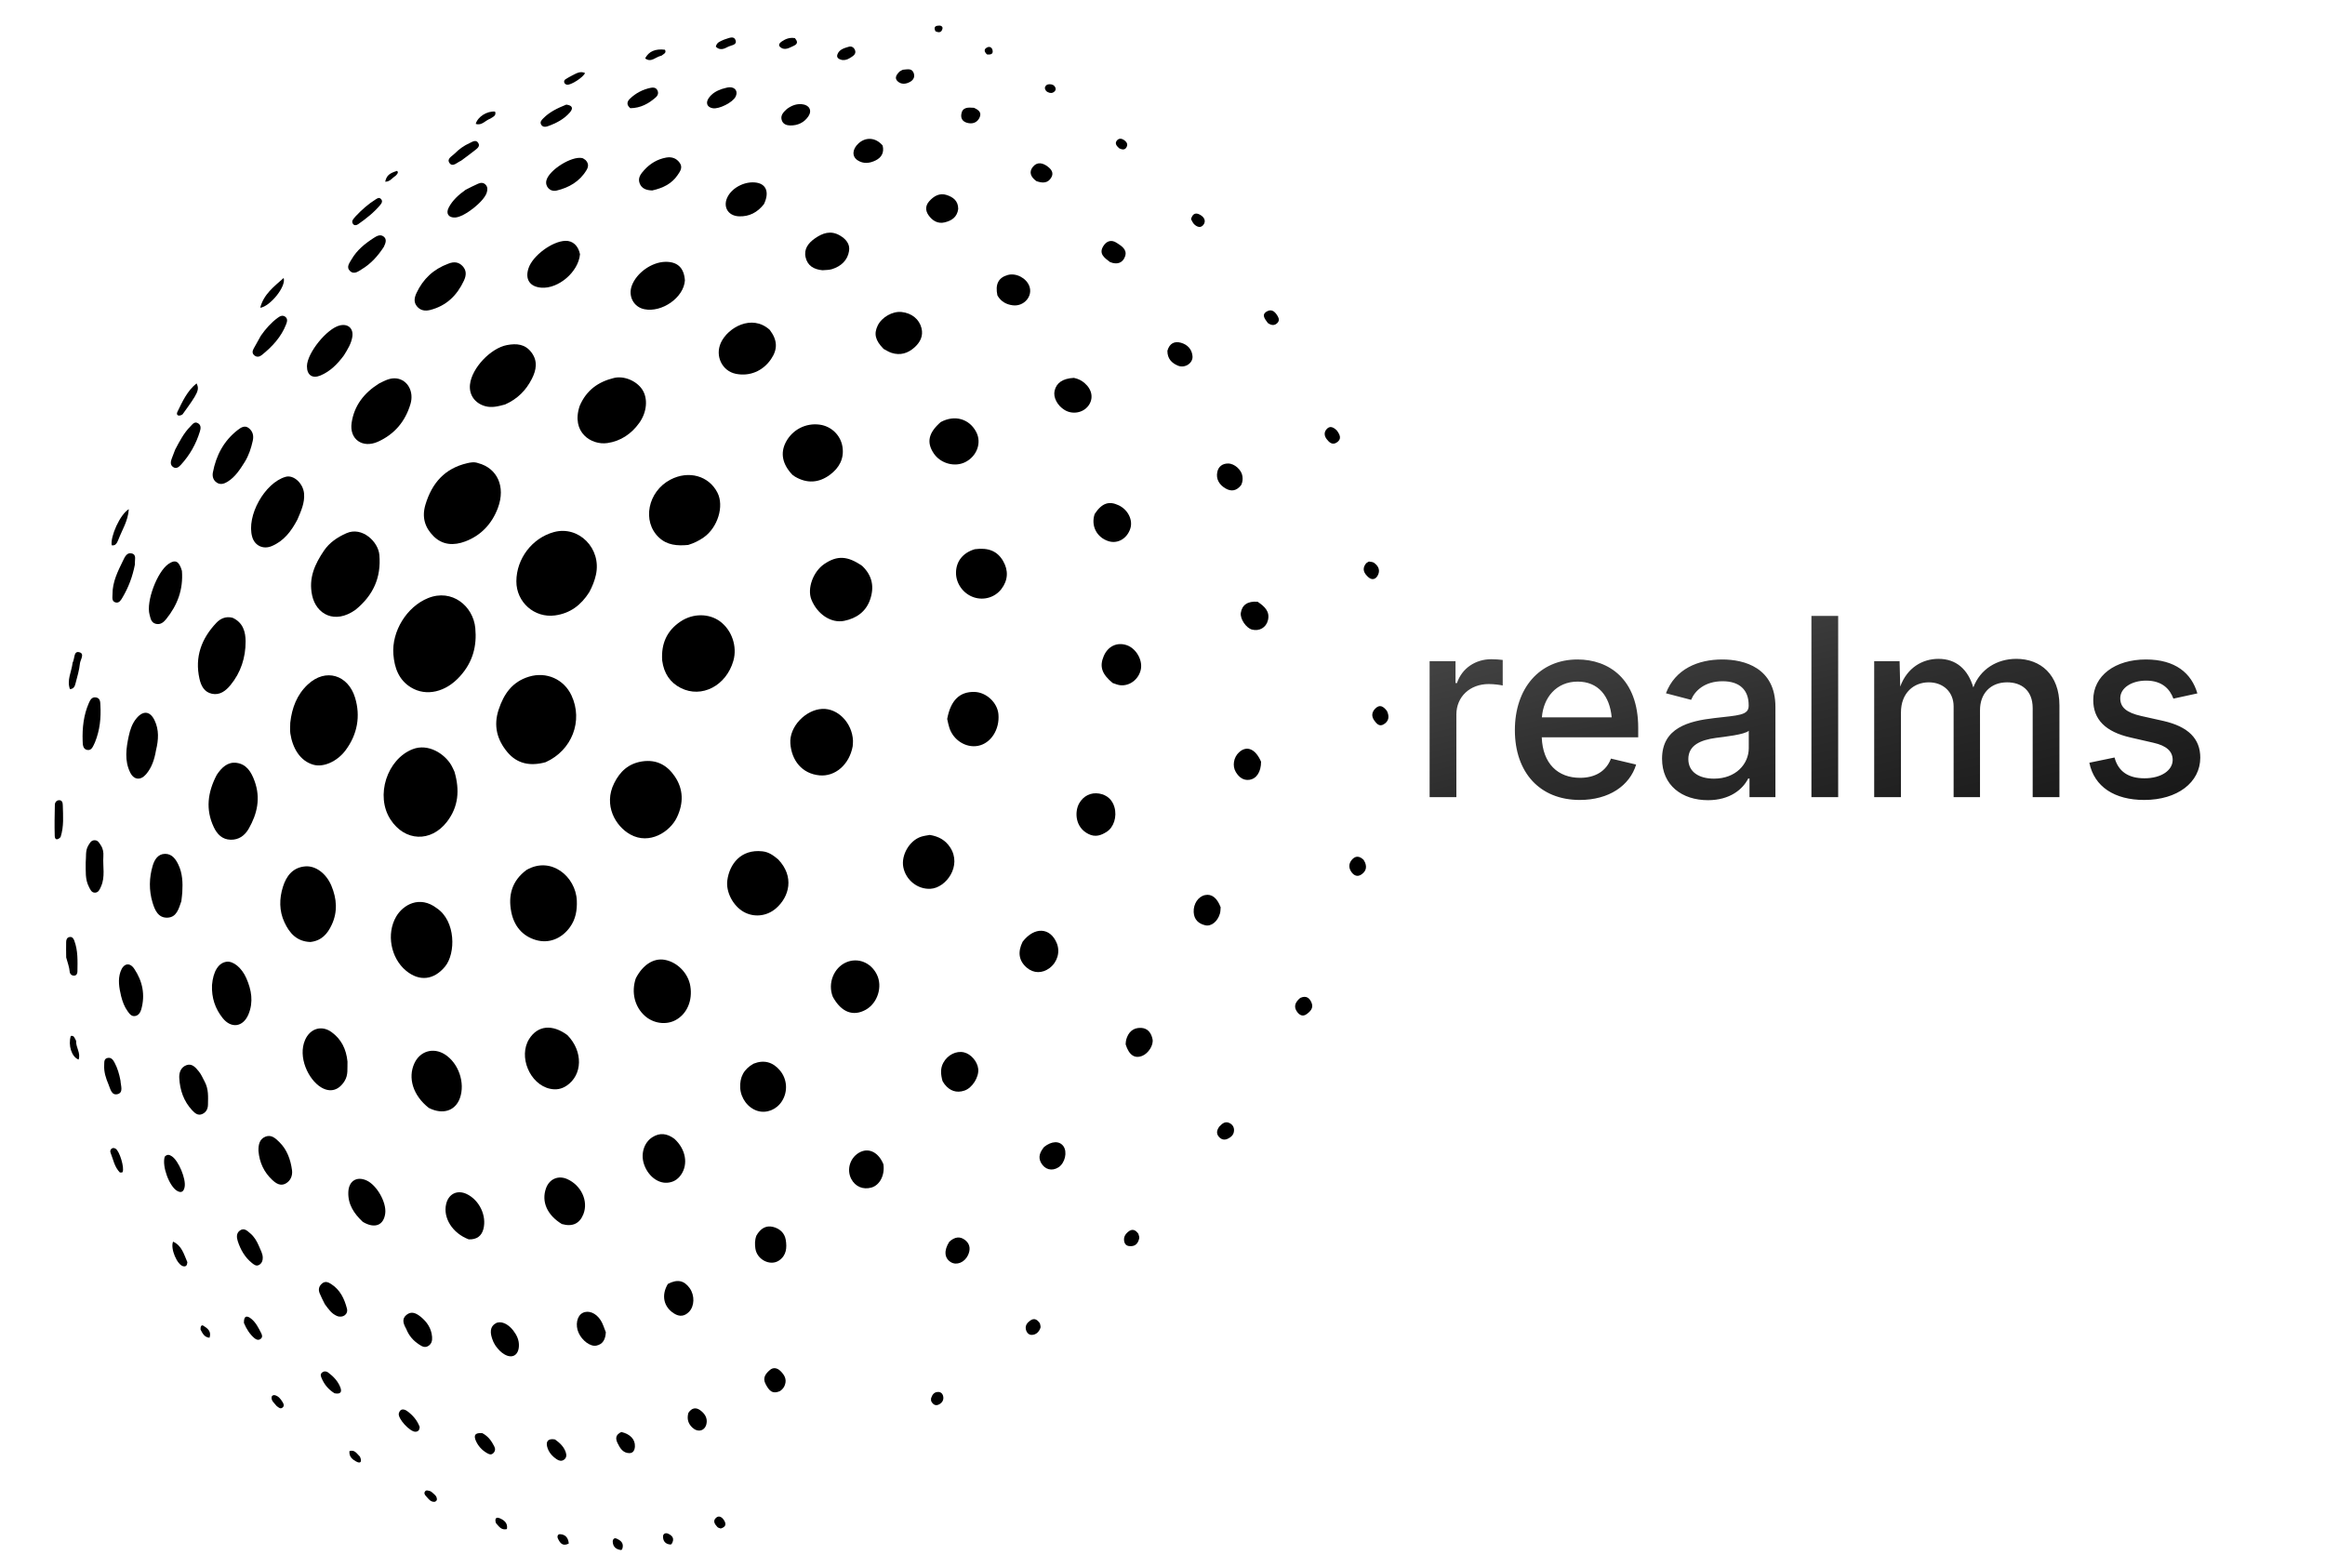
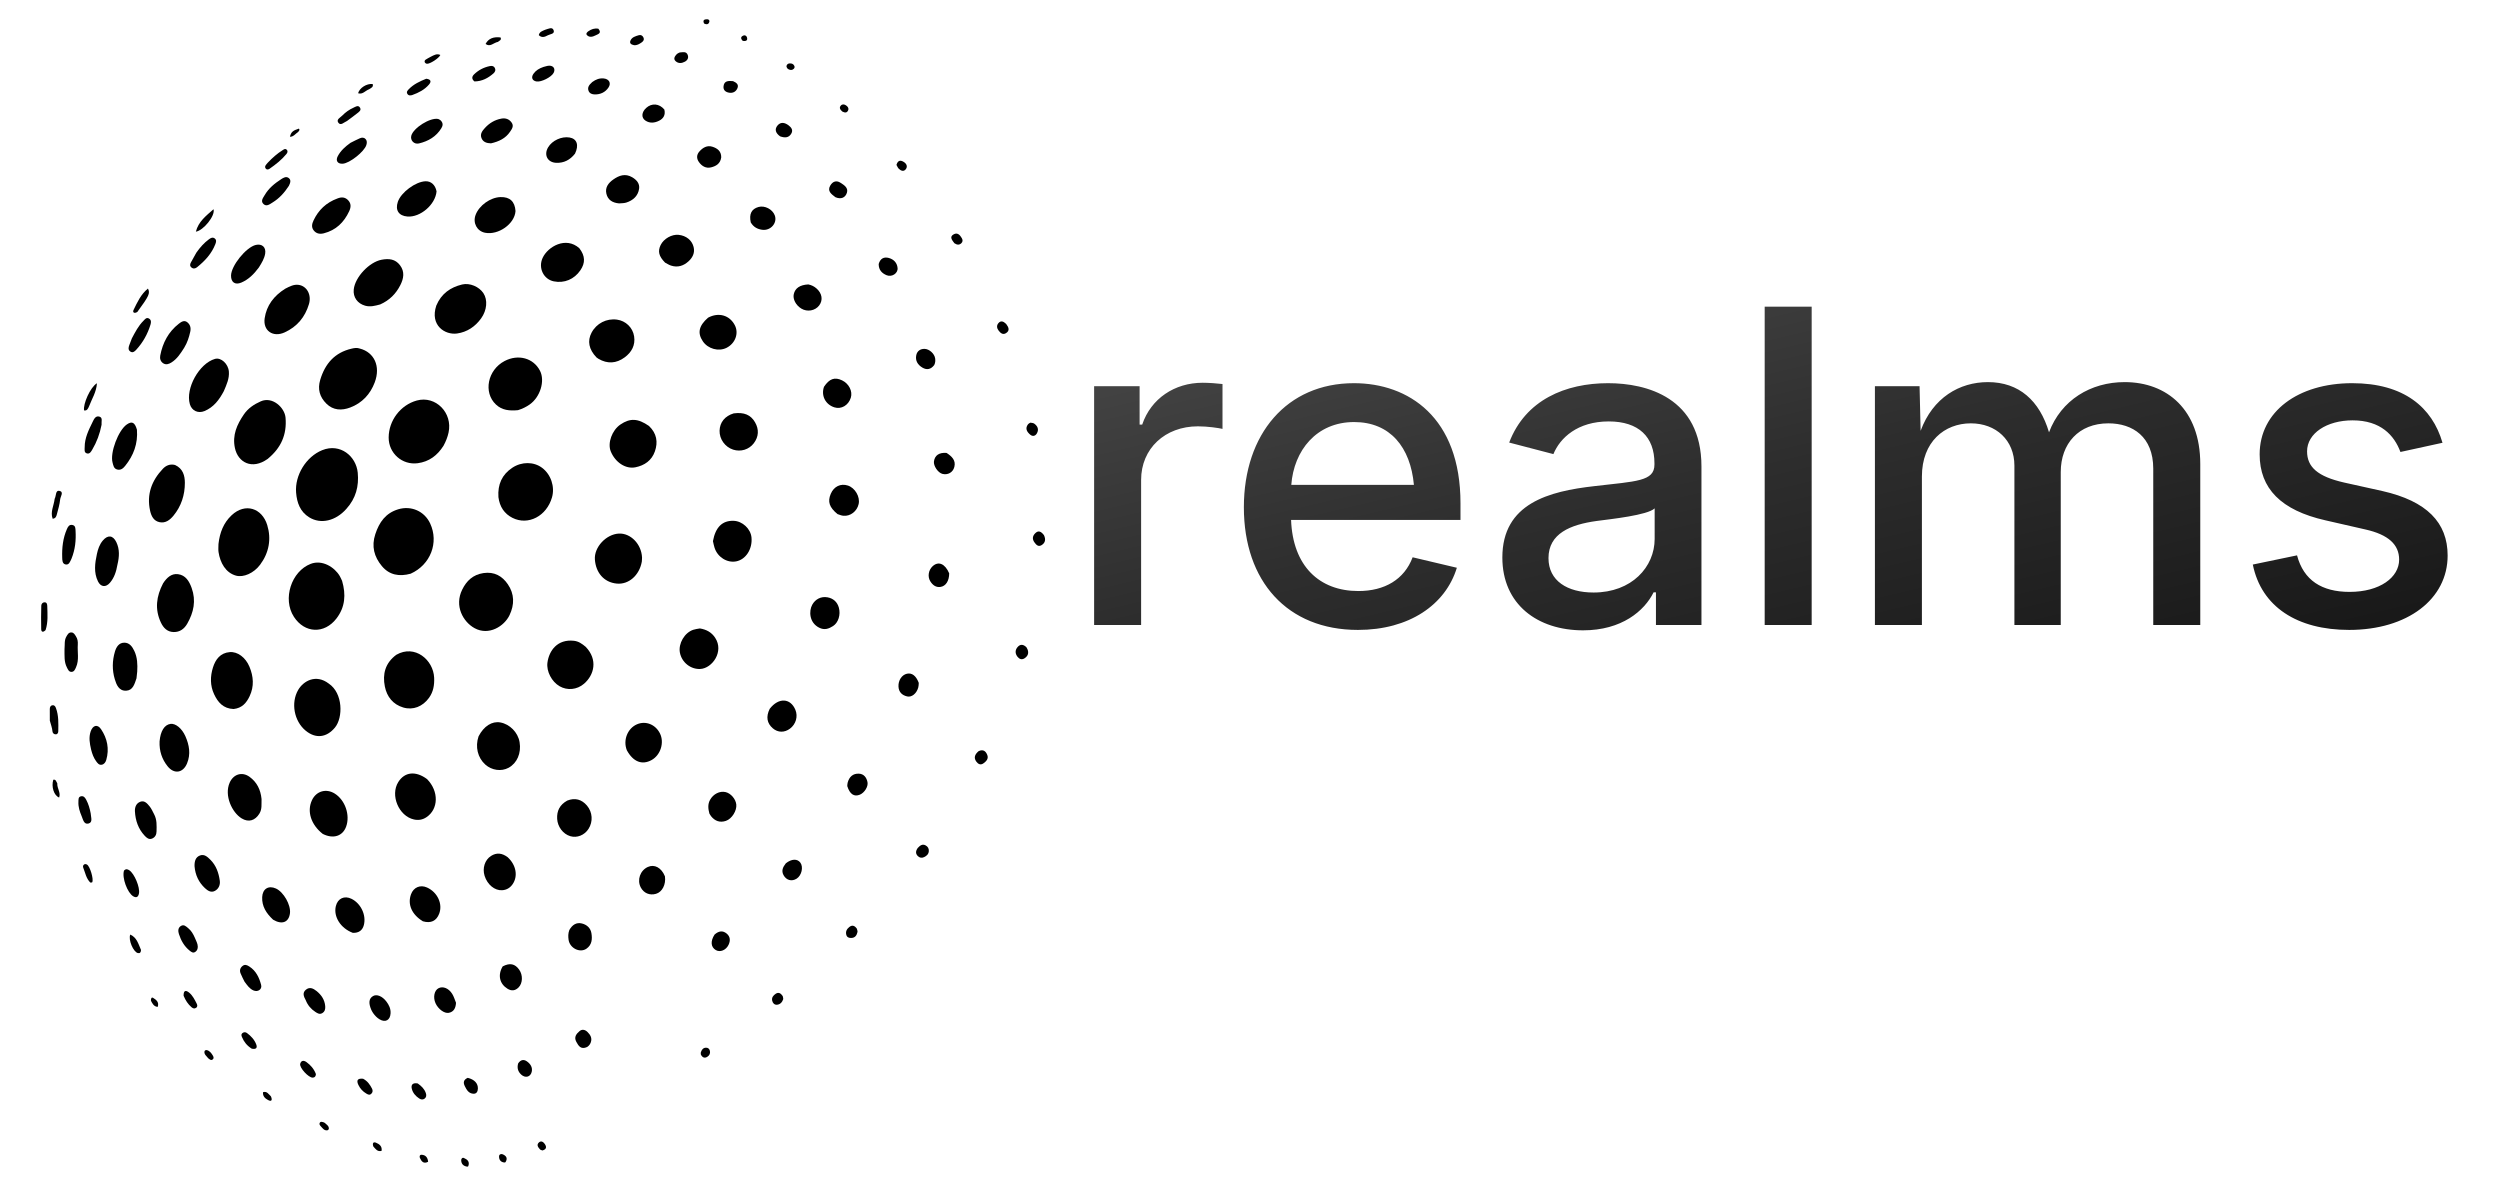
- <svg xmlns="http://www.w3.org/2000/svg" version="1.1" id="Layer_1" x="0px" y="0px" width="100%" viewBox="0 0 1400 944" enable-background="new 0 0 1400 944" xml:space="preserve">
+ <svg xmlns="http://www.w3.org/2000/svg" version="1.1" id="Layer_1" x="0px" y="0px" width="100%" viewBox="0 0 2000 944" enable-background="new 0 0 2000 944" xml:space="preserve">
  <path fill="#000000" opacity="1" stroke="none" d=" M277.1,407.089   C268.499,416.808 256.637,419.547 247.448,413.914   C240.114,409.417 237.523,402.186 236.877,394.047   C235.78,380.238 244.864,365.348 257.763,360.139   C272.19,354.312 284.946,364.972 286.201,378.205   C287.219,388.939 284.726,398.652 277.1,407.089  z" />
  <path fill="#000000" opacity="1" stroke="none" d=" M328.521,458.959   C319.358,461.48 311.421,459.995 305.487,452.857   C299.323,445.443 297.043,437.065 300.242,427.355   C303.397,417.779 308.478,410.487 318.573,407.434   C328.944,404.298 339.552,408.92 344.139,418.784   C351.227,434.026 344.45,451.831 328.521,458.959  z" />
  <path fill="#000000" opacity="1" stroke="none" d=" M354.806,356.611   C349.806,364.455 343.26,369.338 334.222,370.566   C321.813,372.251 310.872,362.616 310.932,349.997   C310.998,336.375 320.423,323.995 333.46,320.408   C348.484,316.274 362.325,330.247 358.841,346.083   C358.055,349.656 356.739,353.066 354.806,356.611  z" />
  <path fill="#000000" opacity="1" stroke="none" d=" M273.677,464.716   C276.88,475.728 276.116,485.77 269.141,494.819   C259.473,507.362 243.735,506.722 235.127,493.452   C225.828,479.117 233.108,457.062 248.523,451.101   C257.815,447.508 267.664,453.793 271.759,460.777   C272.428,461.919 272.946,463.15 273.677,464.716  z" />
  <path fill="#000000" opacity="1" stroke="none" d=" M174.777,435.204   C175.798,426.072 178.856,418.255 185.291,412.208   C196.18,401.977 209.66,406.515 213.792,420.061   C217.178,431.157 215.261,442.149 208.093,451.771   C203.034,458.563 194.793,462.15 188.816,460.508   C180.532,458.231 176.112,450.212 174.826,441.644   C174.533,439.691 174.774,437.658 174.777,435.204  z" />
  <path fill="#000000" opacity="1" stroke="none" d=" M288.009,278.894   C299.237,281.857 304.693,292.848 299.776,305.938   C296.251,315.322 289.722,322.41 280.153,326.017   C273.359,328.578 266.563,328.335 261.1,322.908   C255.805,317.648 253.905,311.409 256.191,303.828   C260.095,290.878 267.784,282.06 281.261,278.925   C283.361,278.436 285.501,277.976 288.009,278.894  z" />
  <path fill="#000000" opacity="1" stroke="none" d=" M214.041,367.199   C201.549,376.085 190.397,369.867 187.953,358.52   C185.694,348.034 189.629,339.61 195.082,331.566   C198.362,326.727 203.104,323.49 208.674,321.041   C217.971,316.953 227.755,326.077 228.439,334.14   C229.6,347.82 224.733,358.484 214.041,367.199  z" />
  <path fill="#000000" opacity="1" stroke="none" d=" M398.736,397.712   C398.049,387.474 401.622,379.686 409.818,374.218   C417.339,369.199 427.014,369.281 433.648,374.231   C440.722,379.51 444.033,389.338 441.608,397.859   C437.331,412.887 422.534,420.648 409.931,414.266   C403.429,410.973 399.756,405.419 398.736,397.712  z" />
  <path fill="#000000" opacity="1" stroke="none" d=" M386.686,458.469   C395.512,457.159 401.811,460.878 406.3,467.47   C411.592,475.241 411.656,483.63 407.637,492.109   C403.455,500.931 391.087,508.833 379.607,502.504   C370.537,497.503 363.259,484.782 369.805,471.613   C373.252,464.678 378.301,459.765 386.686,458.469  z" />
  <path fill="#000000" opacity="1" stroke="none" d=" M317.063,523.822   C331.845,515.319 346.7,527.855 347.322,542.188   C347.576,548.03 346.68,553.465 343.21,558.266   C338.174,565.237 330.495,568.338 322.621,566.002   C314.378,563.557 309.525,557.38 307.891,549.263   C305.895,539.35 308.099,530.433 317.063,523.822  z" />
  <path fill="#000000" opacity="1" stroke="none" d=" M414.405,328.133   C407.681,328.77 401.685,328.264 396.761,323.632   C386.481,313.961 390.049,295.962 403.674,288.82   C414.625,283.081 426.795,286.444 432.011,296.65   C436.154,304.757 432.181,317.68 423.716,323.605   C420.974,325.524 418.01,327.007 414.405,328.133  z" />
  <path fill="#000000" opacity="1" stroke="none" d=" M263.006,546.864   C274.464,554.534 274.542,574.088 267.956,582.046   C261.286,590.107 252.556,591.174 244.494,584.503   C235.263,576.864 232.559,562.286 238.521,551.979   C242.69,544.771 252.721,539.004 263.006,546.864  z" />
  <path fill="#000000" opacity="1" stroke="none" d=" M349.048,244.434   C353.09,234.884 360.353,229.84 369.726,227.586   C375.794,226.126 383.294,229.354 386.715,234.527   C390.297,239.944 389.552,248.184 384.968,254.61   C380.196,261.3 373.678,265.646 365.712,266.791   C356.105,268.173 343.721,260.394 349.048,244.434  z" />
  <path fill="#000000" opacity="1" stroke="none" d=" M186.894,567.216   C178.598,566.908 174.296,561.827 171.286,555.385   C168.044,548.449 168.133,541.1 170.369,533.985   C172.401,527.518 176.258,522.315 183.797,521.687   C190.031,521.168 196.447,525.908 199.559,533.372   C202.802,541.148 203.432,549.029 199.71,556.932   C197.168,562.329 193.664,566.449 186.894,567.216  z" />
  <path fill="#000000" opacity="1" stroke="none" d=" M513.454,449.34   C511.466,460.353 502.909,467.776 493.441,466.874   C482.799,465.86 476.642,457.762 475.912,447.662   C475.185,437.606 485.039,427.38 495.065,426.861   C504.479,426.374 513.141,435.267 513.628,445.95   C513.673,446.941 513.537,447.94 513.454,449.34  z" />
  <path fill="#000000" opacity="1" stroke="none" d=" M468.53,517.438   C478.507,527.798 475.322,540.009 467.225,546.991   C461.503,551.926 453.743,552.482 447.708,549.017   C441.348,545.365 437.038,537.059 437.948,530.143   C439.209,520.565 445.911,511.16 459.114,512.624   C462.876,513.041 465.562,514.969 468.53,517.438  z" />
  <path fill="#000000" opacity="1" stroke="none" d=" M519.173,340.764   C525.421,346.738 526.523,353.665 523.886,361.168   C521.339,368.411 515.645,372.338 508.366,373.828   C500.506,375.438 492.19,369.911 488.601,361.086   C485.898,354.44 489.605,344.172 496.357,339.603   C504.083,334.376 510.31,334.63 519.173,340.764  z" />
  <path fill="#000000" opacity="1" stroke="none" d=" M304.15,243.547   C299.941,244.68 296.187,245.711 292.076,244.545   C286.027,242.829 282.329,237.838 283,231.551   C284.058,221.629 295.457,209.624 305.283,207.785   C311.066,206.702 316.225,207.149 320.029,212.226   C323.927,217.428 322.951,222.802 320.268,228.093   C316.778,234.975 311.645,240.222 304.15,243.547  z" />
  <path fill="#000000" opacity="1" stroke="none" d=" M130.484,466.638   C133.478,462.079 137.194,458.638 142.441,459.344   C148.488,460.156 151.353,464.908 153.329,470.399   C156.996,480.589 154.932,489.957 149.789,498.955   C147.416,503.107 143.851,505.749 138.893,505.636   C133.805,505.52 130.731,502.312 128.708,498.016   C123.71,487.402 125.038,477.067 130.484,466.638  z" />
  <path fill="#000000" opacity="1" stroke="none" d=" M382.84,589.098   C387.093,580.849 393.651,576.767 400.251,577.949   C407.847,579.31 414.363,585.961 415.667,593.687   C417.15,602.47 413.667,610.553 406.806,614.251   C401.041,617.359 393.43,616.299 388.264,611.668   C382.174,606.208 380.007,597.505 382.84,589.098  z" />
  <path fill="#000000" opacity="1" stroke="none" d=" M140.051,371.992   C146.466,374.92 147.874,380.647 147.89,386.233   C147.917,395.885 145.043,404.929 138.788,412.526   C135.979,415.937 132.425,418.761 127.622,417.742   C122.98,416.759 121.056,412.942 120.106,408.697   C117.168,395.577 121.326,384.473 130.299,375.018   C132.662,372.529 135.918,370.919 140.051,371.992  z" />
  <path fill="#000000" opacity="1" stroke="none" d=" M228.166,230.975   C231.763,229.135 235.066,227.36 238.87,227.886   C245.515,228.804 249.381,235.863 247.16,243.301   C244.053,253.703 237.648,261.406 227.654,265.94   C218.401,270.138 210.259,264.591 211.733,254.59   C213.242,244.363 219.099,236.649 228.166,230.975  z" />
  <path fill="#000000" opacity="1" stroke="none" d=" M477.187,285.933   C471.041,279.513 469.769,272.753 473.216,266.196   C477.159,258.694 485.226,254.546 493.62,255.704   C500.502,256.653 506.193,261.964 507.296,269.07   C508.4,276.181 505.293,281.793 499.721,285.905   C493.073,290.811 485.959,291.277 478.714,287.012   C478.285,286.76 477.894,286.443 477.187,285.933  z" />
  <path fill="#000000" opacity="1" stroke="none" d=" M341.659,623.291   C351.252,633.087 350.83,647.35 341.112,653.793   C337.994,655.86 334.727,656.368 331.148,655.577   C318.983,652.886 311.996,636.127 318.655,625.584   C323.768,617.489 332.534,616.513 341.659,623.291  z" />
  <path fill="#000000" opacity="1" stroke="none" d=" M179.075,312.883   C175.338,319.954 170.881,325.825 163.546,328.861   C158.451,330.969 153.39,328.563 151.877,323.319   C148.241,310.718 159.363,290.714 172.008,287.112   C176.803,285.746 182.6,291.043 183.1,297.28   C183.543,302.801 181.303,307.65 179.075,312.883  z" />
  <path fill="#000000" opacity="1" stroke="none" d=" M258.203,667.126   C248.739,659.696 245.422,649.073 249.547,640.2   C252.969,632.841 260.972,630.532 267.878,634.912   C276.137,640.15 280.226,652.052 276.925,661.245   C274.176,668.899 266.643,671.395 258.203,667.126  z" />
  <path fill="#000000" opacity="1" stroke="none" d=" M463.461,198.581   C468.2,204.753 468.373,210.284 464.28,216.255   C459.337,223.469 451.412,226.77 443.067,225.09   C434.886,223.443 430.393,214.395 434.086,206.351   C438.246,197.292 452.693,188.913 463.461,198.581  z" />
  <path fill="#000000" opacity="1" stroke="none" d=" M570.357,432.911   C572.434,421.657 577.876,416.406 586.802,416.643   C593.908,416.832 600.577,423.042 601.203,430.053   C602.027,439.283 596.631,447.642 588.903,449.107   C581.613,450.489 573.972,445.647 571.619,438.111   C571.125,436.531 570.783,434.903 570.357,432.911  z" />
  <path fill="#000000" opacity="1" stroke="none" d=" M209.24,639.218   C209.079,643.435 209.758,647.197 207.566,650.806   C204.114,656.492 198.899,658.129 193.282,654.691   C185.644,650.017 179.229,636.429 183.712,626.174   C186.7,619.339 193.636,617.103 199.652,621.476   C205.498,625.725 208.479,631.647 209.24,639.218  z" />
  <path fill="#000000" opacity="1" stroke="none" d=" M559.913,502.747   C565.275,503.65 569.27,505.874 572.134,510.232   C579.406,521.297 569.728,534.64 560.302,535.172   C552.581,535.607 545.439,529.979 543.92,522.123   C542.524,514.903 547.651,506.09 554.645,503.822   C556.215,503.313 557.878,503.092 559.913,502.747  z" />
  <path fill="#000000" opacity="1" stroke="none" d=" M501.485,600.235   C498.246,592.14 502.066,582.674 509.578,579.443   C516.59,576.427 524.401,579.541 527.984,586.78   C531.6,594.086 528.466,604.041 521.297,608.024   C513.715,612.234 506.586,609.543 501.485,600.235  z" />
  <path fill="#000000" opacity="1" stroke="none" d=" M586.96,330.701   C595.276,329.607 600.579,331.88 604.017,337.801   C607.336,343.515 606.997,349.385 603.048,354.593   C599.219,359.643 592.613,361.685 586.508,359.706   C580.015,357.602 575.474,351.257 575.661,344.55   C575.847,337.903 579.855,332.824 586.96,330.701  z" />
  <path fill="#000000" opacity="1" stroke="none" d=" M412.411,168.846   C411.733,179.22 398.56,188.315 388.026,186.198   C381.533,184.893 378.096,178.315 380.467,171.953   C383.313,164.315 392.32,157.88 400.464,157.667   C407.842,157.475 411.886,161.124 412.411,168.846  z" />
  <path fill="#000000" opacity="1" stroke="none" d=" M127.661,593.136   C128.364,584.79 131.599,579.768 136.408,579.112   C140.436,578.563 145.547,582.693 148.323,589.006   C151.425,596.06 152.711,603.283 149.63,610.738   C146.46,618.404 139.303,619.55 134.094,613.038   C129.589,607.406 127.344,600.888 127.661,593.136  z" />
  <path fill="#000000" opacity="1" stroke="none" d=" M453.778,640.481   C459.955,638.009 465.358,639.468 469.606,644.507   C474.04,649.767 474.539,657.276 470.839,663.078   C467.586,668.181 461.584,670.574 456.163,668.929   C450.347,667.165 446.069,661.305 445.727,655.115   C445.371,648.656 447.798,643.834 453.778,640.481  z" />
  <path fill="#000000" opacity="1" stroke="none" d=" M566.427,254.163   C574.921,249.573 583.745,252.185 587.882,260.213   C591.2,266.652 588.24,274.714 581.26,278.246   C574.915,281.456 566.361,279.114 562.275,273.047   C557.82,266.432 558.998,260.683 566.427,254.163  z" />
  <path fill="#000000" opacity="1" stroke="none" d=" M349.244,153.091   C348.298,163.782 336.206,174.014 325.95,173.222   C318.996,172.685 316.024,168.139 318.265,161.465   C320.797,153.922 332.468,145.27 340.451,145.017   C344.8,144.879 348.231,147.869 349.244,153.091  z" />
  <path fill="#000000" opacity="1" stroke="none" d=" M109.201,542.652   C107.594,547.298 106.333,552.313 100.904,552.565   C95.122,552.834 93.145,547.75 91.824,543.357   C89.638,536.088 89.779,528.55 91.95,521.261   C93.007,517.714 95.073,514.19 99.374,514.14   C103.518,514.091 105.787,517.24 107.426,520.691   C109.931,525.965 110.102,531.594 109.771,537.275   C109.674,538.933 109.425,540.582 109.201,542.652  z" />
  <path fill="#000000" opacity="1" stroke="none" d=" M406.1,685.731   C413,692.035 414.512,701.037 410.056,707.417   C408.014,710.34 405.239,711.964 401.684,712.183   C395.763,712.548 389.878,707.695 387.68,700.677   C385.754,694.527 387.887,687.904 392.788,684.779   C397.305,681.899 401.614,682.41 406.1,685.731  z" />
  <path fill="#000000" opacity="1" stroke="none" d=" M93.953,451.721   C92.993,457.284 91.411,462.17 87.966,466.203   C84.677,470.055 80.641,469.693 78.394,465.152   C74.88,458.049 75.951,450.549 77.523,443.23   C78.348,439.389 79.603,435.546 82.294,432.392   C86.287,427.711 90.404,428.162 93.083,433.757   C95.81,439.454 95.487,445.358 93.953,451.721  z" />
  <path fill="#000000" opacity="1" stroke="none" d=" M270.001,158.756   C273.474,157.358 276.302,157.814 278.579,160.265   C281.047,162.922 280.801,165.88 279.329,169.027   C275.169,177.921 268.773,184.156 259.065,186.643   C255.887,187.457 253.046,186.955 250.965,184.333   C248.958,181.803 249.57,179.029 250.829,176.358   C254.757,168.023 260.929,162.086 270.001,158.756  z" />
  <path fill="#000000" opacity="1" stroke="none" d=" M532.059,210.098   C527.017,204.968 526.092,201.022 528.522,196.012   C530.972,190.963 537.481,187.282 542.918,187.87   C548.962,188.524 553.552,192.182 554.884,197.601   C556.048,202.337 554.07,206.115 550.686,209.167   C546.731,212.735 542.09,214.185 536.84,212.477   C535.277,211.969 533.842,211.065 532.059,210.098  z" />
  <path fill="#000000" opacity="1" stroke="none" d=" M338.312,737.04   C329.392,731.625 325.901,723.494 328.795,715.475   C330.824,709.851 336.216,707.558 341.637,710.012   C350.013,713.804 354.341,723.165 351.333,730.982   C349.117,736.737 344.765,738.879 338.312,737.04  z" />
  <path fill="#000000" opacity="1" stroke="none" d=" M207.092,213.972   C203.166,219.276 198.851,223.613 192.994,226.086   C188.107,228.15 184.786,225.846 184.828,220.514   C184.89,212.598 196.849,197.774 204.653,195.941   C209.605,194.777 212.933,197.77 212.151,202.821   C211.527,206.855 209.395,210.267 207.092,213.972  z" />
  <path fill="#000000" opacity="1" stroke="none" d=" M109.55,343.752   C110.419,354.978 106.826,364.379 100.141,372.688   C98.589,374.617 96.656,376.4 93.73,375.602   C90.936,374.84 90.672,372.295 90.062,370.114   C87.86,362.25 94.636,344.228 101.471,339.552   C105.579,336.742 107.83,337.812 109.55,343.752  z" />
  <path fill="#000000" opacity="1" stroke="none" d=" M282.263,746.282   C272.421,742.592 266.661,733.292 268.661,724.94   C270.15,718.725 275.529,716.226 281.263,719.085   C288.677,722.781 293.154,732.038 291.083,740.045   C290.019,744.163 287.14,746.461 282.263,746.282  z" />
  <path fill="#000000" opacity="1" stroke="none" d=" M147.343,278.218   C144.393,282.882 141.612,287.21 137.091,290.017   C135.009,291.31 132.773,292.064 130.565,290.626   C128.417,289.227 127.728,286.875 128.184,284.483   C130.135,274.228 134.74,265.436 143.112,258.946   C145.042,257.45 147.423,255.826 149.879,257.841   C152.206,259.751 152.895,262.315 152.197,265.434   C151.213,269.832 149.892,274.045 147.343,278.218  z" />
  <path fill="#000000" opacity="1" stroke="none" d=" M655.295,502.127   C647.346,498.099 647.025,488.833 649.78,483.816   C652.267,479.287 656.873,476.972 661.902,477.842   C666.572,478.651 669.783,481.531 671.059,486.027   C672.706,491.825 670.624,498.154 666.449,500.834   C663.124,502.968 659.589,504.344 655.295,502.127  z" />
  <path fill="#000000" opacity="1" stroke="none" d=" M495.249,162.722   C489.899,162.233 486.234,159.893 485.096,154.935   C483.942,149.905 486.787,146.302 490.61,143.616   C495.265,140.345 500.18,138.519 505.811,141.838   C509.443,143.979 511.88,146.982 511.28,151.018   C510.433,156.72 506.477,160.313 501.04,162.049   C499.338,162.592 497.449,162.549 495.249,162.722  z" />
  <path fill="#000000" opacity="1" stroke="none" d=" M670.01,411.273   C663.404,405.843 661.964,401.316 664.605,395.074   C667.108,389.159 672.55,386.541 678.364,388.454   C684.054,390.327 688.182,397.429 686.929,403.191   C685.664,409.01 680.299,413.18 674.628,412.607   C673.172,412.46 671.76,411.869 670.01,411.273  z" />
  <path fill="#000000" opacity="1" stroke="none" d=" M218.472,735.746   C213.046,730.664 209.42,725.087 209.748,717.676   C210.04,711.086 214.816,708.123 220.73,710.803   C226.9,713.599 232.795,723.988 231.971,730.613   C231.073,737.829 225.662,740.029 218.472,735.746  z" />
  <path fill="#000000" opacity="1" stroke="none" d=" M615.771,567.06   C622.891,557.846 632.385,558.387 636.313,567.873   C638.501,573.157 636.744,579.311 632.027,582.885   C627.601,586.238 622.333,586.155 618.273,582.67   C613.543,578.609 612.635,573.4 615.771,567.06  z" />
  <path fill="#000000" opacity="1" stroke="none" d=" M567.528,650.891   C566.441,646.917 566.149,643.338 568.028,639.91   C570.627,635.168 575.799,632.583 580.469,633.672   C584.669,634.651 588.587,639.215 589.043,643.66   C589.541,648.51 585.551,655.065 580.722,656.699   C575.967,658.308 571.922,656.87 568.816,652.91   C568.408,652.39 568.081,651.807 567.528,650.891  z" />
  <path fill="#000000" opacity="1" stroke="none" d=" M659.178,309.457   C663.528,302.91 667.769,301.476 673.648,304.274   C679.164,306.9 682.259,313.045 680.65,318.181   C678.74,324.28 673.032,327.623 667.509,325.877   C660.438,323.643 656.72,316.612 659.178,309.457  z" />
  <path fill="#000000" opacity="1" stroke="none" d=" M155.634,693.019   C155.532,689.025 156.387,685.754 159.97,684.385   C163.474,683.046 166.027,685.557 168.232,687.724   C172.908,692.317 174.971,698.3 175.837,704.601   C176.282,707.841 174.994,711.033 171.977,712.679   C168.872,714.372 166.178,712.592 163.929,710.477   C159.03,705.87 156.25,700.178 155.634,693.019  z" />
  <path fill="#000000" opacity="1" stroke="none" d=" M460.005,122.921   C456.039,127.987 451.103,130.471 445.066,130.263   C438.021,130.021 434.891,123.961 438.48,117.884   C441.722,112.393 449.277,108.92 455.639,109.996   C461.517,110.991 463.339,116.008 460.005,122.921  z" />
  <path fill="#000000" opacity="1" stroke="none" d=" M531.948,701.055   C532.893,707.688 529.713,713.636 524.784,715.06   C519.714,716.524 514.999,714.527 512.583,709.893   C509.488,703.955 512.113,696.388 518.242,693.583   C523.546,691.156 529.103,694.071 531.948,701.055  z" />
  <path fill="#000000" opacity="1" stroke="none" d=" M123.167,651.146   C125.702,655.812 125.299,660.496 125.232,665.144   C125.194,667.725 124.149,669.732 121.83,670.79   C119.201,671.99 117.311,670.261 115.721,668.563   C110.612,663.108 108.335,656.423 107.945,649.092   C107.766,645.721 108.982,642.549 112.322,641.369   C115.722,640.167 117.883,642.916 119.759,645.206   C121.109,646.854 121.975,648.899 123.167,651.146  z" />
  <path fill="#000000" opacity="1" stroke="none" d=" M646.651,227.533   C649.336,228.085 651.367,229.165 653.141,230.708   C657.707,234.676 658.564,240.083 655.338,244.361   C652.115,248.634 645.805,249.746 641.07,246.876   C636.68,244.214 634.101,239.279 635.021,235.299   C636.124,230.524 639.916,227.895 646.651,227.533  z" />
  <path fill="#000000" opacity="1" stroke="none" d=" M392.784,114.675   C389.226,114.582 386.414,113.613 385.174,110.431   C383.89,107.135 385.875,104.658 387.901,102.417   C391.448,98.495 395.817,95.872 401.057,94.896   C404.445,94.265 407.35,95.237 409.352,98.137   C411.279,100.927 409.475,103.277 408.023,105.426   C404.475,110.676 399.16,113.235 392.784,114.675  z" />
  <path fill="#000000" opacity="1" stroke="none" d=" M72.908,599.745   C71.705,594.616 70.913,589.88 72.545,585.126   C74.256,580.14 77.995,579.125 80.844,583.36   C85.835,590.779 87.563,599.095 85.017,607.93   C84.503,609.713 83.39,611.394 81.453,611.775   C79.12,612.234 77.899,610.36 76.745,608.748   C74.893,606.159 73.793,603.215 72.908,599.745  z" />
  <path fill="#000000" opacity="1" stroke="none" d=" M455.455,744.039   C457.844,739.821 461.16,737.687 465.534,738.78   C469.392,739.744 472.436,742.35 473.129,746.496   C473.917,751.213 473.616,755.892 469.126,758.977   C463.877,762.582 455.78,758.521 454.852,751.786   C454.515,749.343 454.428,746.823 455.455,744.039  z" />
  <path fill="#000000" opacity="1" stroke="none" d=" M352.579,96.36   C354.649,98.528 354.344,100.495 353.107,102.529   C348.977,109.325 342.599,112.975 335.161,114.751   C331.208,115.695 328.089,112.239 329.022,108.615   C330.639,102.335 344.202,93.838 350.54,95.178   C351.158,95.308 351.705,95.779 352.579,96.36  z" />
  <path fill="#000000" opacity="1" stroke="none" d=" M600.602,177.919   C599.134,171.135 601.245,167.165 606.776,165.595   C611.742,164.186 617.91,167.329 619.794,172.229   C622.119,178.277 616.579,184.748 609.773,183.829   C606,183.32 602.809,181.701 600.602,177.919  z" />
  <path fill="#000000" opacity="1" stroke="none" d=" M402.164,773.11   C407.903,770.092 411.986,771.003 415.332,775.714   C418.422,780.065 418.209,786.546 414.889,789.911   C412.17,792.668 409.209,792.985 405.929,790.942   C399.652,787.031 398.023,779.996 402.164,773.11  z" />
  <path fill="#000000" opacity="1" stroke="none" d=" M51.607,519.39   C51.971,515.692 51.312,512.272 53.115,509.229   C54.047,507.656 54.869,505.883 57.089,505.948   C59.033,506.005 59.761,507.574 60.697,508.978   C62.071,511.042 62.396,513.285 62.236,515.637   C61.822,521.705 63.481,527.94 60.814,533.825   C60.062,535.484 59.359,537.457 57.21,537.502   C55.045,537.548 54.382,535.606 53.524,533.958   C51.182,529.457 51.674,524.607 51.607,519.39  z" />
  <path fill="#000000" opacity="1" stroke="none" d=" M280.397,114.266   C283.085,112.905 285.446,111.697 287.868,110.627   C289.473,109.917 291.127,109.818 292.463,111.266   C293.757,112.669 293.583,114.355 293.095,115.977   C291.478,121.35 279.627,130.676 274.129,130.968   C270.038,131.186 268.301,128.531 270.242,124.887   C272.564,120.527 276.136,117.309 280.397,114.266  z" />
  <path fill="#000000" opacity="1" stroke="none" d=" M364.808,802.223   C364.56,806.393 363.118,809.448 359.061,810.26   C355.483,810.976 350.519,807.235 348.415,802.569   C346.295,797.864 347.415,792.323 350.841,790.565   C354.313,788.784 358.893,790.524 361.74,795.058   C363.042,797.132 363.763,799.57 364.808,802.223  z" />
  <path fill="#000000" opacity="1" stroke="none" d=" M57.188,446.986   C56.009,449.36 55.259,452.184 52.358,451.539   C49.829,450.977 49.833,448.164 49.765,446.117   C49.503,438.282 50.331,430.578 53.52,423.292   C54.343,421.411 55.344,419.531 57.821,419.959   C60.458,420.414 60.345,422.74 60.454,424.681   C60.876,432.196 60.186,439.569 57.188,446.986  z" />
  <path fill="#000000" opacity="1" stroke="none" d=" M576.991,125.823   C576.327,130.96 572.794,132.926 568.842,133.897   C564.71,134.912 561.38,132.872 559.051,129.505   C557.153,126.761 557.225,123.814 559.469,121.248   C562.253,118.064 565.789,116.009 570.033,117.417   C573.697,118.632 577.012,120.75 576.991,125.823  z" />
  <path fill="#000000" opacity="1" stroke="none" d=" M298.444,810.391   C297.834,809.366 297.379,808.668 297.054,807.912   C294.651,802.315 295.113,798.779 298.467,796.83   C301.37,795.142 305.806,796.922 309.03,801.124   C311.188,803.936 312.67,806.958 312.457,810.687   C312.147,816.134 308.333,818.275 303.645,815.46   C301.634,814.253 300.021,812.595 298.444,810.391  z" />
  <path fill="#000000" opacity="1" stroke="none" d=" M231.113,148.667   C227.5,154.216 223.366,158.758 218.014,162.016   C215.827,163.347 213.227,165.557 210.773,163.208   C208.28,160.821 210.468,158.28 211.781,156.025   C214.968,150.551 219.763,146.711 224.969,143.328   C226.811,142.131 228.956,140.883 230.973,142.415   C233.071,144.009 232.271,146.289 231.113,148.667  z" />
  <path fill="#000000" opacity="1" stroke="none" d=" M759.354,458.672   C759.336,464.719 756.685,468.939 752.289,469.556   C748.625,470.071 745.98,467.917 744.161,464.904   C741.924,461.198 742.812,456.048 746.051,453.03   C750.678,448.717 756,450.848 759.354,458.672  z" />
  <path fill="#000000" opacity="1" stroke="none" d=" M735.015,546.313   C734.932,547.843 734.888,549.015 734.575,550.11   C733.237,554.792 729.419,558.009 725.728,557.146   C721.707,556.206 719,553.732 718.78,549.236   C718.538,544.307 721.457,539.861 725.569,538.972   C729.556,538.11 732.836,540.544 735.015,546.313  z" />
  <path fill="#000000" opacity="1" stroke="none" d=" M244.605,800.185   C242.883,797.08 241.787,794.188 244.726,791.768   C247.743,789.283 250.625,790.737 253.233,792.826   C257.125,795.944 259.744,799.835 260.173,804.922   C260.361,807.154 259.951,809.255 257.782,810.523   C255.675,811.754 253.929,810.602 252.275,809.517   C248.881,807.288 246.255,804.368 244.605,800.185  z" />
  <path fill="#000000" opacity="1" stroke="none" d=" M81.256,339.808   C79.848,347.145 77.388,353.648 73.808,359.694   C72.912,361.209 71.835,363.27 69.709,362.776   C67.075,362.165 67.76,359.631 67.748,357.748   C67.701,350.355 70.982,343.945 74.095,337.547   C75.126,335.426 76.401,332.408 79.444,333.27   C82.425,334.114 80.985,337.2 81.256,339.808  z" />
  <path fill="#000000" opacity="1" stroke="none" d=" M757.246,362.332   C761.487,365.105 764.769,368.227 763.503,373.433   C762.398,377.979 758.239,380.214 753.921,379.102   C750.358,378.184 746.616,372.622 747.158,369.049   C747.886,364.255 751.262,361.875 757.246,362.332  z" />
  <path fill="#000000" opacity="1" stroke="none" d=" M105.486,270.712   C108.231,265.528 110.753,260.642 114.686,256.72   C115.898,255.511 117.11,253.557 119.257,254.875   C121.126,256.023 120.948,257.886 120.375,259.771   C118.069,267.341 114.27,274.061 108.918,279.883   C107.652,281.261 106.084,282.562 104.162,281.164   C102.393,279.877 102.747,277.971 103.4,276.169   C104.021,274.458 104.67,272.757 105.486,270.712  z" />
  <path fill="#000000" opacity="1" stroke="none" d=" M157.066,202.157   C160.051,197.885 163.263,194.299 167.166,191.411   C168.472,190.445 170.113,189.501 171.745,190.721   C173.4,191.957 172.892,193.731 172.289,195.291   C169.323,202.969 163.906,208.746 157.627,213.797   C156.259,214.898 154.575,215.246 153.064,213.907   C151.687,212.688 151.996,211.263 152.784,209.841   C154.147,207.381 155.501,204.916 157.066,202.157  z" />
  <path fill="#000000" opacity="1" stroke="none" d=" M195.585,785.27   C194.396,782.863 193.296,780.808 192.446,778.656   C191.567,776.43 192.041,774.413 193.96,772.827   C195.914,771.212 197.689,772.074 199.438,773.194   C204.843,776.653 207.377,782.084 208.908,787.93   C209.825,791.435 206.336,793.832 202.889,792.397   C199.657,791.052 197.783,788.237 195.585,785.27  z" />
  <path fill="#000000" opacity="1" stroke="none" d=" M677.806,628.859   C677.883,627.638 677.936,626.801 678.154,626.009   C679.402,621.458 682.352,618.712 687.119,618.931   C691.137,619.116 693.26,622.027 694,625.744   C694.707,629.288 691.535,634.23 687.9,635.734   C683.314,637.63 679.85,635.399 677.806,628.859  z" />
  <path fill="#000000" opacity="1" stroke="none" d=" M531.483,87.644   C532.56,92.052 530.636,94.897 527.307,96.569   C523.8,98.33 519.931,98.856 516.379,96.499   C512.86,94.164 513.18,89.786 516.96,86.34   C521.361,82.328 527.38,82.724 531.483,87.644  z" />
  <path fill="#000000" opacity="1" stroke="none" d=" M155.911,750.289   C156.915,752.798 158.172,754.813 158.221,757.241   C158.257,759.042 157.701,760.565 156.189,761.549   C154.414,762.704 153.019,761.56 151.712,760.51   C147.409,757.053 144.797,752.421 143.156,747.295   C142.467,745.142 142.194,742.5 144.519,740.907   C147.073,739.158 148.903,741.162 150.658,742.624   C153.005,744.58 154.562,747.142 155.911,750.289  z" />
  <path fill="#000000" opacity="1" stroke="none" d=" M628.676,690.651   C633.306,686.964 637.931,686.88 640.307,690.143   C642.853,693.641 641.302,700.35 637.359,702.89   C633.438,705.417 629.079,704.263 626.828,700.102   C624.952,696.633 626.254,693.717 628.676,690.651  z" />
  <path fill="#000000" opacity="1" stroke="none" d=" M747.392,292.036   C744.594,295.698 741.334,296.101 737.93,294.093   C734.223,291.906 732.068,288.535 733.018,284.111   C733.714,280.872 736.161,279.072 739.544,279.097   C743.422,279.125 747.641,282.966 748.133,286.8   C748.343,288.44 748.319,290.113 747.392,292.036  z" />
  <path fill="#000000" opacity="1" stroke="none" d=" M571.648,747.67   C574.906,744.75 578.152,744.227 581.318,746.84   C584.286,749.291 584.422,752.542 582.848,755.857   C580.792,760.184 576.026,762.08 572.616,760.037   C568.665,757.669 568.192,753.038 571.648,747.67  z" />
  <path fill="#000000" opacity="1" stroke="none" d=" M99.195,696.49   C100.772,694.8 102.079,695.356 103.429,696.221   C107.509,698.832 112.138,709.917 111.171,714.768   C110.624,717.511 109.216,718.573 106.613,717.051   C101.949,714.326 97.411,702.221 99.195,696.49  z" />
  <path fill="#000000" opacity="1" stroke="none" d=" M702.947,211.211   C704.226,206.69 707.252,205.32 711.067,206.374   C714.989,207.458 717.712,210.243 718.07,214.468   C718.428,218.695 713.462,221.925 709.284,220.173   C705.597,218.627 702.915,216.036 702.947,211.211  z" />
  <path fill="#000000" opacity="1" stroke="none" d=" M473.819,65.623   C476.742,63.488 479.594,62.435 482.916,62.749   C487.228,63.156 489.168,66.438 486.796,69.994   C484.248,73.813 480.345,75.635 475.771,75.545   C473.8,75.506 471.696,74.848 470.867,72.735   C469.691,69.741 471.493,67.715 473.819,65.623  z" />
  <path fill="#000000" opacity="1" stroke="none" d=" M434.717,53.568   C436.522,53.129 437.967,52.555 439.415,52.548   C442.915,52.533 444.471,55.217 442.905,58.278   C441.152,61.705 433.036,65.801 429.23,65.181   C425.797,64.62 424.711,61.968 426.772,59.027   C428.649,56.349 431.309,54.729 434.717,53.568  z" />
  <path fill="#000000" opacity="1" stroke="none" d=" M72.551,650.698   C72.741,653.935 74.468,657.922 70.728,658.845   C67.098,659.74 66.408,655.497 65.309,652.908   C63.758,649.254 62.508,645.456 62.74,641.376   C62.841,639.604 62.47,637.425 64.941,637.006   C67.108,636.638 68.195,638.344 69.048,639.97   C70.749,643.212 71.808,646.688 72.551,650.698  z" />
  <path fill="#000000" opacity="1" stroke="none" d=" M668.336,157.762   C664.972,155.202 661.561,152.815 664.294,148.307   C666.151,145.244 669.028,144.04 672.349,146.177   C675.261,148.05 678.824,150.218 677.516,154.233   C676.241,158.148 672.872,159.695 668.336,157.762  z" />
  <path fill="#000000" opacity="1" stroke="none" d=" M469.703,837.601   C464.755,839.863 462.86,836.831 461.027,833.42   C458.978,829.607 461.128,827.03 463.666,824.874   C465.669,823.173 468.051,823.7 469.93,825.524   C472.288,827.814 473.873,830.453 472.634,833.895   C472.13,835.292 471.311,836.553 469.703,837.601  z" />
  <path fill="#000000" opacity="1" stroke="none" d=" M379.549,65.154   C377.061,63.11 377.553,61.136 379.305,59.448   C382.82,56.061 387.037,53.863 391.827,52.877   C393.309,52.571 394.87,52.656 395.757,54.202   C396.736,55.909 396.156,57.493 394.836,58.655   C390.559,62.418 385.747,65.074 379.549,65.154  z" />
  <path fill="#000000" opacity="1" stroke="none" d=" M39.859,576.529   C39.812,573.111 39.766,570.139 39.838,567.171   C39.871,565.793 40.316,564.484 41.926,564.225   C43.58,563.959 44.271,565.165 44.752,566.445   C47.005,572.447 46.707,578.727 46.622,584.965   C46.607,586.065 46.152,587.4 44.693,587.467   C43.156,587.538 42.092,586.478 41.971,585.101   C41.721,582.258 40.7,579.656 39.859,576.529  z" />
  <path fill="#000000" opacity="1" stroke="none" d=" M340.995,62.988   C344.693,63.453 345.298,65.189 343.189,67.648   C339.648,71.778 334.928,74.19 329.906,75.99   C328.545,76.478 326.819,76.653 325.888,75.08   C324.924,73.45 326.111,72.299 327.174,71.216   C330.967,67.352 335.745,65.107 340.995,62.988  z" />
  <path fill="#000000" opacity="1" stroke="none" d=" M414.516,850.741   C416.52,847.711 419.006,847.327 421.51,849.083   C424.338,851.067 426.238,853.917 425.361,857.526   C424.344,861.71 420.167,862.673 416.928,859.639   C414.453,857.32 413.464,854.477 414.516,850.741  z" />
  <path fill="#000000" opacity="1" stroke="none" d=" M624.077,109.071   C620.578,106.553 619.4,103.51 622.028,100.371   C624.658,97.229 628.027,98.113 630.932,100.334   C633.002,101.916 634.635,104.005 633.103,106.759   C631.111,110.342 627.898,110.431 624.077,109.071  z" />
  <path fill="#000000" opacity="1" stroke="none" d=" M277.598,96.798   C275.11,97.858 272.616,100.806 270.697,98.204   C268.765,95.583 272.22,94.085 273.849,92.421   C276.425,89.789 279.423,87.659 282.756,86.172   C284.357,85.458 286.607,83.722 288.038,86.181   C289.224,88.218 287.211,89.491 285.828,90.598   C283.244,92.666 280.557,94.604 277.598,96.798  z" />
  <path fill="#000000" opacity="1" stroke="none" d=" M36.484,504.041   C34.524,506.103 33.032,505.707 32.962,503.369   C32.771,497.099 32.885,490.816 33.029,484.542   C33.06,483.185 34.026,481.902 35.513,481.838   C37.593,481.749 37.784,483.598 37.818,485.01   C37.969,491.271 38.558,497.572 36.484,504.041  z" />
  <path fill="#000000" opacity="1" stroke="none" d=" M214.152,130.229   C217.937,126.213 221.789,122.829 226.172,120.085   C227.143,119.478 228.214,118.665 229.311,119.731   C230.537,120.921 229.982,122.191 229.087,123.272   C225.245,127.91 220.56,131.594 215.65,135.014   C214.562,135.772 213.252,135.878 212.53,134.793   C211.327,132.987 212.904,131.763 214.152,130.229  z" />
  <path fill="#000000" opacity="1" stroke="none" d=" M374.168,862.265   C379.653,863.583 382.484,866.822 382.313,870.936   C382.217,873.232 381.228,875.042 378.908,874.994   C375.085,874.916 373.339,872.008 371.841,868.915   C370.451,866.045 370.759,863.828 374.168,862.265  z" />
  <path fill="#000000" opacity="1" stroke="none" d=" M334.196,866.759   C337.252,868.903 339.563,871.21 340.686,874.518   C341.285,876.283 341.102,877.873 339.575,878.977   C338.222,879.956 336.699,879.643 335.364,878.775   C332.479,876.898 330.25,874.329 329.447,871.023   C328.623,867.635 330.381,866.043 334.196,866.759  z" />
  <path fill="#000000" opacity="1" stroke="none" d=" M290.457,862.983   C294.042,864.856 295.973,867.728 297.588,870.857   C298.339,872.312 298.304,873.743 297.072,874.969   C295.694,876.342 294.391,875.644 293.039,874.845   C290.241,873.191 288.131,870.921 286.735,867.999   C285.06,864.493 285.794,862.515 290.457,862.983  z" />
  <path fill="#000000" opacity="1" stroke="none" d=" M252.733,859.268   C252.605,861.179 251.776,862.034 250.199,862.114   C246.892,862.281 239.288,854.065 240.167,850.98   C241.013,848.011 243.334,848.314 245.281,849.749   C248.512,852.129 251.169,855.085 252.733,859.268  z" />
  <path fill="#000000" opacity="1" stroke="none" d=" M156.688,185.33   C158.763,177.235 164.838,172.688 170.809,167.383   C172.466,172.524 162.579,184.566 156.688,185.33  z" />
  <path fill="#000000" opacity="1" stroke="none" d=" M71.24,325.055   C70.361,327.082 69.601,328.749 67.258,328.334   C66.34,323.227 72.228,309.711 77.564,306.595   C77.084,313.798 73.497,319.048 71.24,325.055  z" />
  <path fill="#000000" opacity="1" stroke="none" d=" M43.729,399.046   C45.066,396.561 44.307,391.986 47.548,392.686   C51.303,393.497 48.369,397.213 48.14,399.46   C47.727,403.504 46.55,407.485 45.495,411.44   C45.094,412.942 44.652,414.735 42.132,415   C40.095,409.567 43.09,404.6 43.729,399.046  z" />
  <path fill="#000000" opacity="1" stroke="none" d=" M201.408,838.94   C197.592,836.584 195.177,833.492 193.612,829.728   C193.17,828.664 192.742,827.473 193.876,826.525   C195.053,825.543 196.436,825.576 197.566,826.415   C200.804,828.821 203.571,831.721 204.998,835.557   C206.088,838.485 204.693,839.613 201.408,838.94  z" />
  <path fill="#000000" opacity="1" stroke="none" d=" M821.107,517.763   C821.545,518.513 821.801,518.94 821.985,519.396   C823.223,522.46 822.331,524.875 819.637,526.638   C817.384,528.112 815.412,527.203 813.998,525.394   C812.073,522.931 811.933,520.15 814.03,517.693   C816.118,515.247 818.525,515.263 821.107,517.763  z" />
  <path fill="#000000" opacity="1" stroke="none" d=" M782.938,600.894   C786.793,599.116 788.753,601.224 789.836,604.01   C790.993,606.985 789.025,609.065 786.742,610.687   C784.438,612.324 782.495,611.217 781.123,609.378   C778.77,606.224 779.849,603.457 782.938,600.894  z" />
  <path fill="#000000" opacity="1" stroke="none" d=" M109.874,249.554   C107.415,251.071 105.876,249.934 106.845,247.951   C109.84,241.819 112.678,235.444 118.353,230.849   C120.254,234.632 119.322,236.612 109.874,249.554  z" />
  <path fill="#000000" opacity="1" stroke="none" d=" M835.169,428.123   C836.807,431.623 836.197,434.349 833.224,436.133   C830.599,437.708 828.945,435.811 827.545,433.873   C825.745,431.384 825.934,428.928 828.045,426.74   C830.781,423.904 832.99,425.281 835.169,428.123  z" />
  <path fill="#000000" opacity="1" stroke="none" d=" M586.412,64.905   C589.259,66.132 591.222,67.719 589.889,70.703   C588.699,73.368 586.325,74.628 583.404,74.176   C580.48,73.724 578.394,72.115 578.844,68.84   C579.437,64.528 582.749,64.608 586.412,64.905  z" />
  <path fill="#000000" opacity="1" stroke="none" d=" M146.871,796.594   C146.781,791.998 148.846,792.052 151.401,794.174   C154.116,796.427 155.671,799.613 157.262,802.705   C157.899,803.944 158.259,805.259 156.873,806.253   C155.57,807.189 154.281,806.671 153.235,805.787   C150.407,803.394 148.451,800.343 146.871,796.594  z" />
  <path fill="#000000" opacity="1" stroke="none" d=" M734.232,678.339   C736.179,676.237 738.048,674.951 740.578,676.356   C742.303,677.314 743.189,678.846 743.059,680.862   C742.901,683.299 741.369,684.696 739.322,685.677   C737.468,686.565 735.725,686.29 734.298,684.887   C732.339,682.961 732.422,680.811 734.232,678.339  z" />
  <path fill="#000000" opacity="1" stroke="none" d=" M112.818,759.997   C112.698,761.911 112.034,762.853 110.279,762.448   C106.686,761.619 102.454,751.817 104.217,747.648   C109.474,750.014 110.696,755.148 112.818,759.997  z" />
  <path fill="#000000" opacity="1" stroke="none" d=" M541.56,43.149   C542.601,42.561 543.335,41.981 544.098,41.94   C546.32,41.82 548.97,40.955 550.133,43.85   C551.072,46.189 550.086,48.149 547.976,49.31   C545.515,50.665 542.769,50.988 540.571,49.004   C538.469,47.106 539.691,45.114 541.56,43.149  z" />
  <path fill="#000000" opacity="1" stroke="none" d=" M824.282,338.126   C825.579,338.311 826.655,338.38 827.402,338.912   C830.164,340.883 831.255,343.587 829.519,346.669   C828.281,348.867 826.121,349.429 824.064,347.637   C821.506,345.408 819.921,342.78 822.392,339.462   C822.771,338.954 823.398,338.632 824.282,338.126  z" />
  <path fill="#000000" opacity="1" stroke="none" d=" M685.467,742.911   C685.778,744.034 686.142,744.886 685.98,745.623   C685.411,748.209 684.14,750.228 681.129,750.371   C679.125,750.467 677.514,749.852 676.996,747.7   C676.383,745.154 677.453,743.212 679.393,741.655   C681.687,739.813 683.622,740.349 685.467,742.911  z" />
  <path fill="#000000" opacity="1" stroke="none" d=" M804.908,259.133   C807.03,261.909 808.041,264.536 804.749,266.548   C802.248,268.076 800.378,266.407 798.895,264.465   C797.452,262.574 797.127,260.442 798.699,258.559   C800.671,256.197 802.746,257.068 804.908,259.133  z" />
  <path fill="#000000" opacity="1" stroke="none" d=" M626.177,796.849   C626.418,797.969 626.741,798.866 626.498,799.566   C625.682,801.917 623.99,803.644 621.485,803.795   C619.469,803.917 618.138,802.415 617.73,800.449   C617.217,797.973 618.686,796.301 620.523,795.051   C622.803,793.499 624.583,794.52 626.177,796.849  z" />
  <path fill="#000000" opacity="1" stroke="none" d=" M507.179,36.133   C504.929,35.677 503.513,34.674 504.295,32.652   C505.441,29.691 508.388,28.969 511.066,28.158   C512.678,27.669 514.058,28.457 514.744,29.972   C515.593,31.846 514.569,33.149 513.053,34.122   C511.382,35.194 509.735,36.375 507.179,36.133  z" />
  <path fill="#000000" opacity="1" stroke="none" d=" M72.192,706.017   C68.859,702.575 68.214,698.198 66.632,694.251   C66.239,693.272 66.328,692.247 67.288,691.589   C68.037,691.076 68.85,691.233 69.62,691.683   C71.992,693.072 75.062,703.203 73.806,705.763   C73.666,706.049 72.936,706.046 72.192,706.017  z" />
  <path fill="#000000" opacity="1" stroke="none" d=" M763.451,194.531   C761.585,191.964 759.263,189.362 763.126,187.372   C766.035,185.873 768.01,188.009 769.426,190.485   C770.249,191.923 770.346,193.329 769.107,194.536   C767.427,196.173 765.578,195.983 763.451,194.531  z" />
  <path fill="#000000" opacity="1" stroke="none" d=" M436.088,23.824   C438.746,23.077 441.869,21.188 442.928,24.261   C443.954,27.237 440.032,27.243 438.209,28.264   C435.986,29.511 433.395,30.509 431.034,28.113   C431.598,25.389 433.817,24.849 436.088,23.824  z" />
  <path fill="#000000" opacity="1" stroke="none" d=" M45.826,626.679   C45.59,630.737 48.79,634.085 47.308,638.021   C43.121,636.407 40.931,629.411 42.626,623.796   C44.704,623.339 44.899,625.188 45.826,626.679  z" />
  <path fill="#000000" opacity="1" stroke="none" d=" M398.292,33.529   C394.839,34.162 392.151,37.935 388.472,35.164   C390.627,30.939 394.622,29.237 400.407,29.944   C401.451,31.931 399.664,32.44 398.292,33.529  z" />
  <path fill="#000000" opacity="1" stroke="none" d=" M344.579,45.417   C347.221,44.076 349.494,42.654 352.28,43.982   C351.201,46.583 343.721,51.399 341.4,51.006   C340.848,50.912 340.177,50.484 339.905,50.011   C339.461,49.239 339.706,48.287 340.417,47.793   C341.624,46.952 342.963,46.301 344.579,45.417  z" />
  <path fill="#000000" opacity="1" stroke="none" d=" M478.674,22.964   C481.682,26.548 478.439,27.28 476.453,28.289   C474.234,29.417 471.625,30.219 469.595,28.128   C468.424,26.922 469.728,25.641 470.829,24.909   C473.063,23.423 475.485,22.418 478.674,22.964  z" />
  <path fill="#000000" opacity="1" stroke="none" d=" M295.25,71.425   C292.143,72.56 290.115,75.821 286.467,74.59   C287.655,70.278 293.301,66.748 298.111,67.194   C298.972,69.612 297.019,70.286 295.25,71.425  z" />
  <path fill="#000000" opacity="1" stroke="none" d=" M560.706,843.683   C560.622,842.842 560.528,842.31 560.679,841.859   C561.346,839.861 562.431,838.207 564.798,838.152   C566.532,838.112 567.599,839.167 567.941,840.793   C568.367,842.815 567.472,844.439 565.804,845.458   C563.744,846.717 562.002,846.158 560.706,843.683  z" />
  <path fill="#000000" opacity="1" stroke="none" d=" M717.17,131.924   C718.297,128.072 720.528,127.883 723.25,129.721   C725.294,131.101 726.18,133.228 724.709,135.264   C723.106,137.481 720.89,136.754 719.145,135.108   C718.332,134.342 717.844,133.231 717.17,131.924  z" />
  <path fill="#000000" opacity="1" stroke="none" d=" M434.003,920.383   C433.086,920.086 432.373,919.92 431.971,919.474   C430.504,917.84 429.006,915.937 431.134,913.961   C432.839,912.379 434.594,913.459 435.717,915.041   C437.268,917.226 437.557,919.311 434.003,920.383  z" />
  <path fill="#000000" opacity="1" stroke="none" d=" M166.543,846.581   C165.145,844.76 163.265,843.554 163.555,841.279   C163.676,840.326 164.638,839.901 165.457,840.094   C167.715,840.628 169.017,842.406 170.149,844.247   C170.744,845.216 171.344,846.426 170.28,847.429   C168.964,848.669 167.865,847.636 166.543,846.581  z" />
  <path fill="#000000" opacity="1" stroke="none" d=" M673.864,89.241   C672.084,87.669 671.094,86.108 672.753,84.37   C673.928,83.139 675.537,83.417 676.843,84.318   C678.096,85.184 679.17,86.429 678.584,88.059   C677.793,90.257 676.109,90.445 673.864,89.241  z" />
  <path fill="#000000" opacity="1" stroke="none" d=" M404.372,929.791   C403.883,929.975 403.717,930.031 403.558,930.016   C400.56,929.735 399.175,927.831 399.247,925.077   C399.286,923.532 400.788,922.84 402.192,923.448   C404.931,924.635 406.419,926.536 404.372,929.791  z" />
  <path fill="#000000" opacity="1" stroke="none" d=" M259.195,897.946   C259.645,898.194 259.793,898.276 259.911,898.39   C261.313,899.734 263.274,900.752 263.063,903.096   C263.023,903.546 262.233,904.24 261.74,904.285   C259.214,904.517 258.016,902.489 256.576,900.951   C255.902,900.232 255.206,899.33 255.788,898.291   C256.548,896.935 257.778,897.546 259.195,897.946  z" />
  <path fill="#000000" opacity="1" stroke="none" d=" M298.67,917.176   C297.764,914.675 298.594,913.259 300.772,914.15   C303.453,915.245 305.9,917.035 305.244,920.722   C301.866,921.534 300.521,919.218 298.67,917.176  z" />
  <path fill="#000000" opacity="1" stroke="none" d=" M374.609,932.962   C374.181,933.25 374.017,933.357 373.87,933.337   C370.92,932.947 369.082,931.378 368.955,928.308   C368.902,927.012 369.822,925.831 371.108,926.388   C373.746,927.532 376.024,929.19 374.609,932.962  z" />
  <path fill="#000000" opacity="1" stroke="none" d=" M216.742,877.099   C218.088,880.178 217.206,881.533 214.407,880.003   C212.254,878.827 210.051,877.094 210.426,873.745   C213.62,872.779 214.834,875.3 216.742,877.099  z" />
  <path fill="#000000" opacity="1" stroke="none" d=" M342.487,929.435   C338.738,931.373 337.16,929 335.925,926.358   C335.417,925.272 335.755,923.721 337.276,923.802   C340.495,923.974 342.209,925.998 342.487,929.435  z" />
  <path fill="#000000" opacity="1" stroke="none" d=" M629.135,52.86   C629.627,51.221 630.608,50.761 631.867,50.726   C633.482,50.681 634.809,51.176 635.487,52.759   C635.842,53.588 635.675,54.386 635.027,55.024   C633.787,56.245 632.386,56.197 630.923,55.476   C629.982,55.012 629.363,54.284 629.135,52.86  z" />
  <path fill="#000000" opacity="1" stroke="none" d=" M120.758,800.606   C120.636,798.968 121.19,797.476 122.508,798.305   C124.881,799.798 127.477,801.607 126.166,805.514   C123.101,805.25 122.033,803.017 120.758,800.606  z" />
  <path fill="#000000" opacity="1" stroke="none" d=" M238.436,105.636   C236.18,107.125 234.778,109.491 231.941,109.413   C232.828,105.71 234.277,104.402 239.104,102.884   C240.099,103.914 239.273,104.646 238.436,105.636  z" />
  <path fill="#000000" opacity="1" stroke="none" d=" M594.299,32.76   C592.242,30.797 592.573,29.29 594.783,28.405   C595.996,27.919 597.196,28.66 597.559,29.847   C598.33,32.373 596.861,33.076 594.299,32.76  z" />
  <path fill="#000000" opacity="1" stroke="none" d=" M563.259,18.798   C561.905,15.87 563.684,15.443 565.657,15.393   C566.706,15.365 567.748,16.094 567.523,17.186   C567.063,19.425 565.534,19.948 563.259,18.798  z" />
  <defs>
    <linearGradient id="textGradient" x1="0%" y1="0%" x2="100%" y2="100%">
      <stop offset="0%" style="stop-color:#4A4A4A;stop-opacity:1" />
      <stop offset="50%" style="stop-color:#2D2D2D;stop-opacity:1" />
      <stop offset="100%" style="stop-color:#171717;stop-opacity:1" />
    </linearGradient>
  </defs>
-   <text x="850" y="480" font-family="Inter, system-ui, -apple-system, sans-serif" font-size="150" font-weight="500" text-anchor="start" fill="url(#textGradient)">realms</text>
+   <text x="850" y="500" font-family="Inter, system-ui, -apple-system, sans-serif" font-size="350" font-weight="500" text-anchor="start" fill="url(#textGradient)">realms</text>
</svg>
